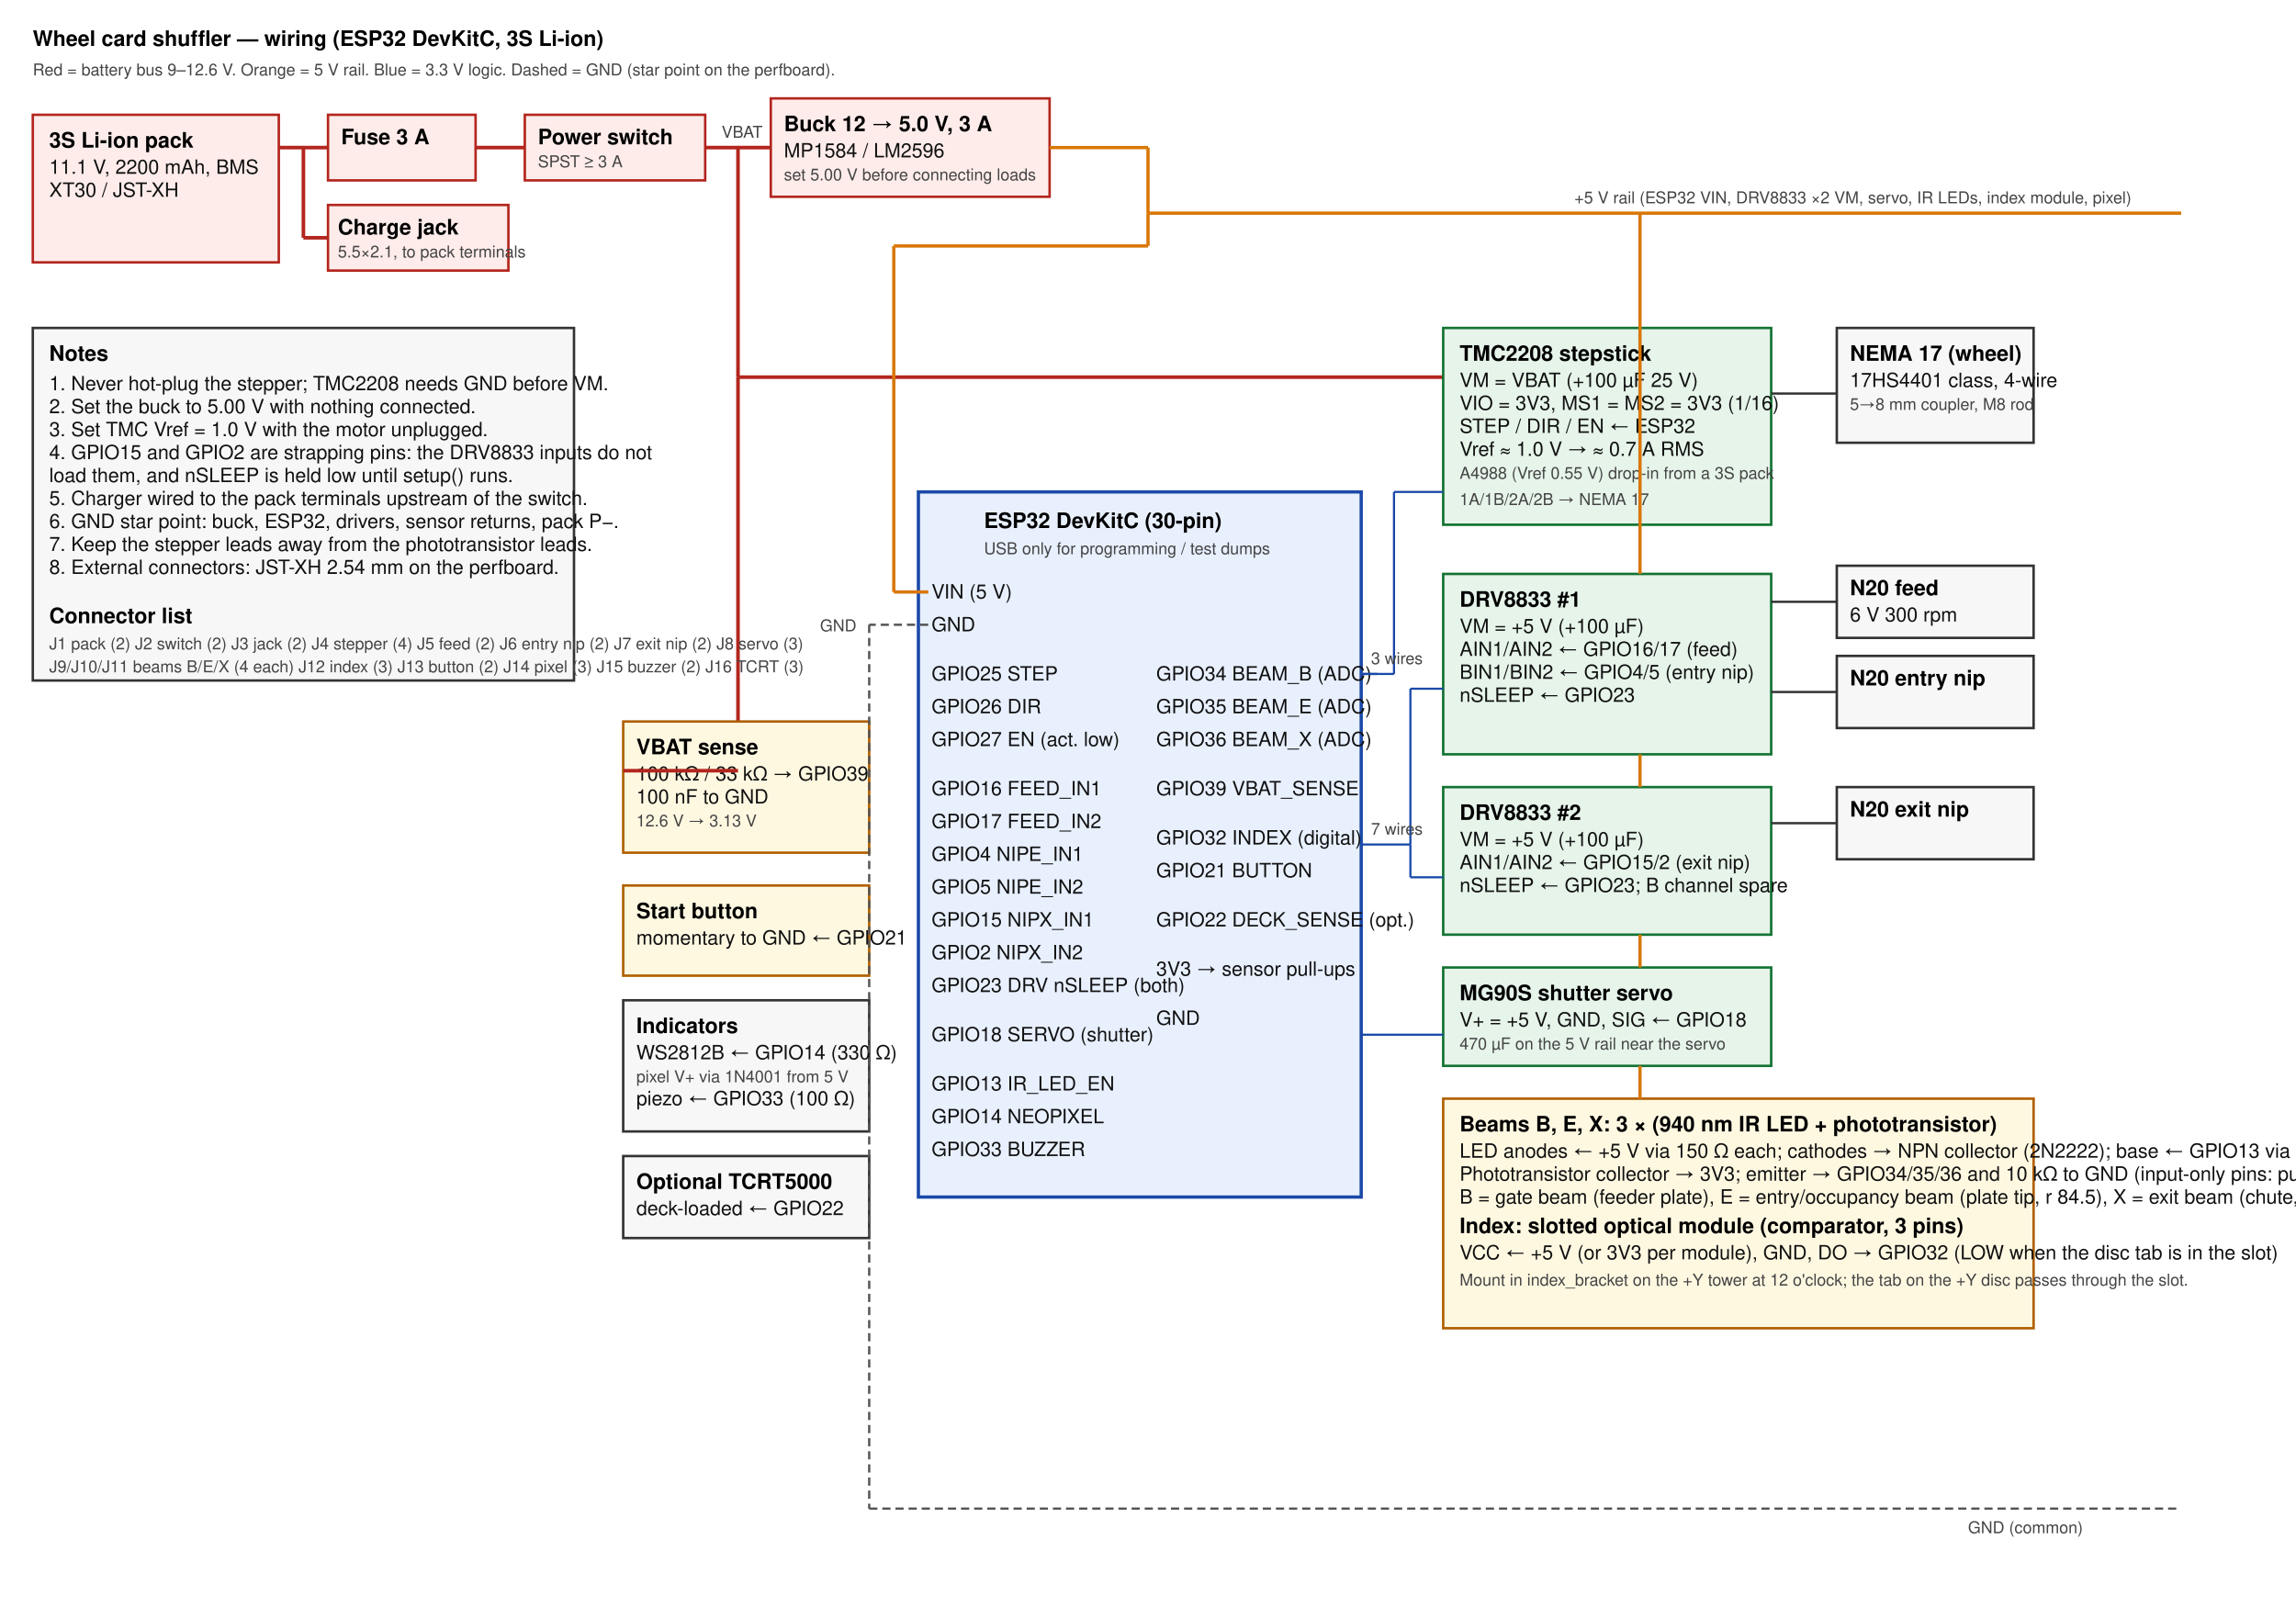
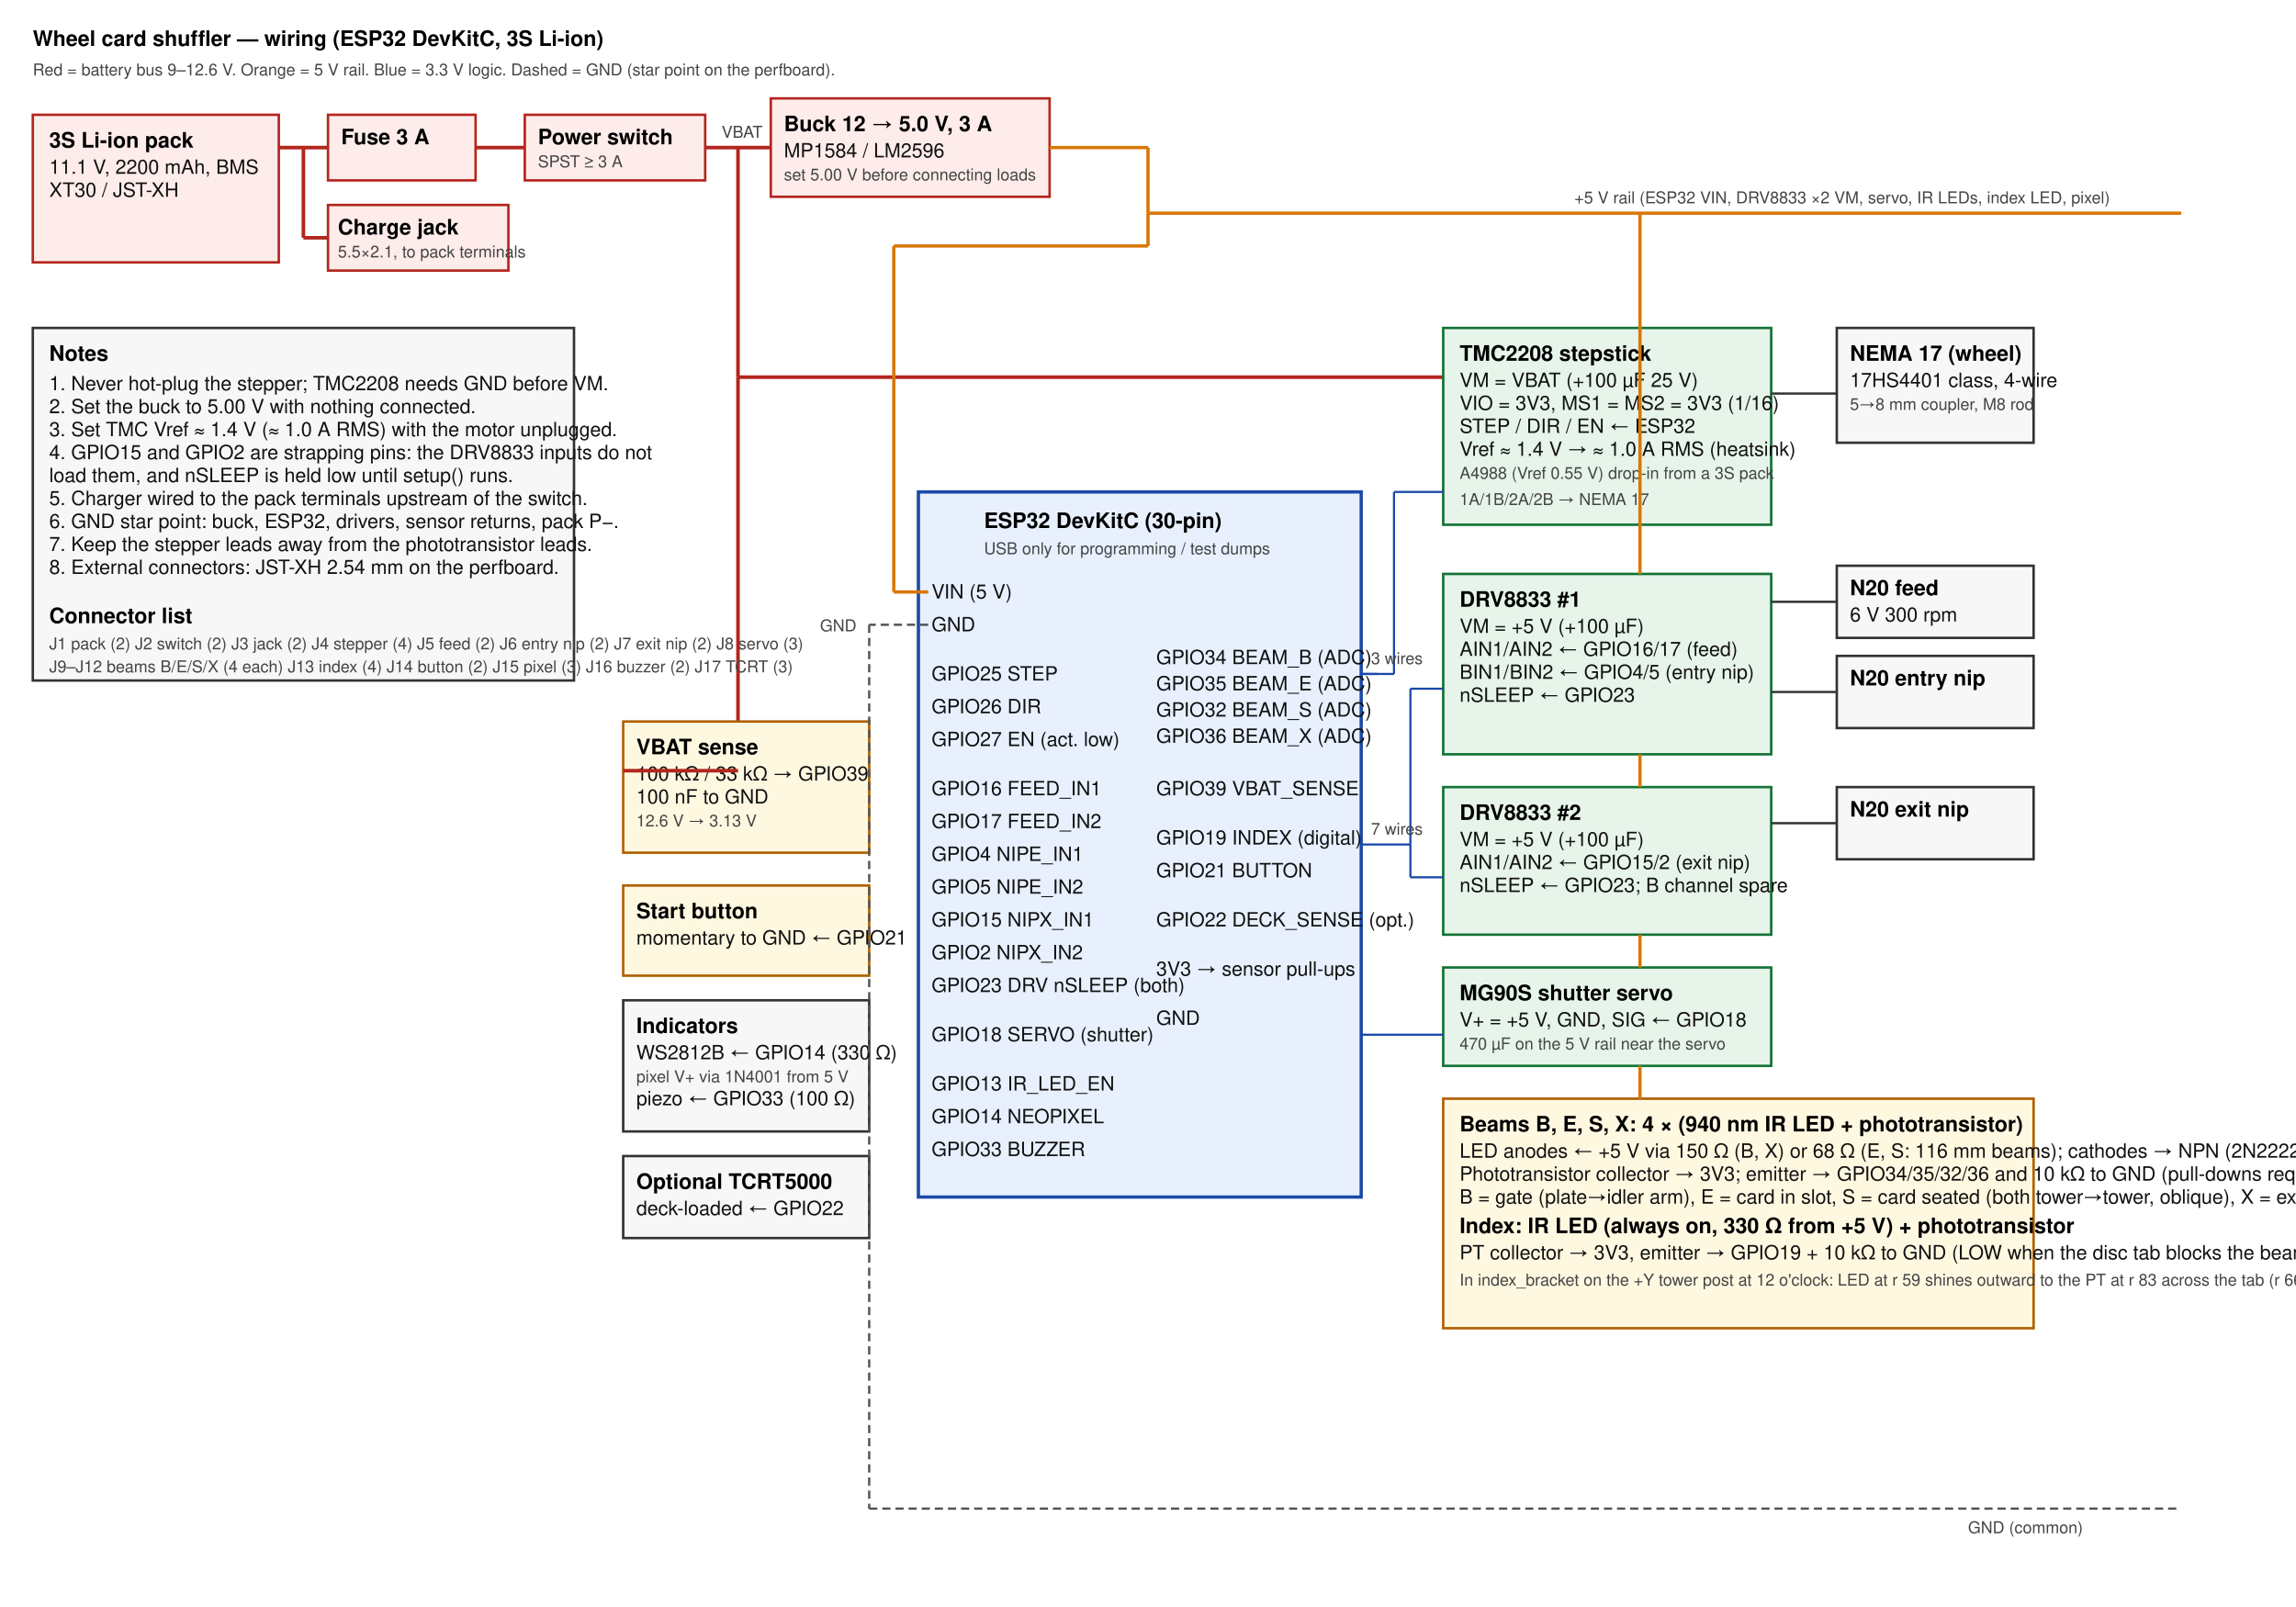
<svg xmlns="http://www.w3.org/2000/svg" width="1400" height="980" viewBox="0 0 1400 980" font-family="Helvetica, Arial, sans-serif" font-size="12">
  <style>
    .box { fill:#f7f7f7; stroke:#333; stroke-width:1.5; } .mcu { fill:#e8f0fe; stroke:#1a49a8; stroke-width:2; }
    .pwr { fill:#fdecea; stroke:#b3261e; stroke-width:1.5; } .drv { fill:#e6f4ea; stroke:#137333; stroke-width:1.5; } .sen { fill:#fff8e1; stroke:#b06000; stroke-width:1.5; }
    .t { fill:#111; } .h { font-weight:bold; font-size:13px; } .small { font-size:10px; fill:#444; }
    .vbat { stroke:#b3261e; stroke-width:2.2; fill:none; } .v5 { stroke:#d97706; stroke-width:2; fill:none; } .sig { stroke:#1a49a8; stroke-width:1.3; fill:none; } .gnd { stroke:#555; stroke-width:1.4; fill:none; stroke-dasharray:5,3; } .net { stroke:#333; stroke-width:1.4; fill:none; }
  </style>
  <text x="20" y="28" class="h" font-size="18">Wheel card shuffler — wiring (ESP32 DevKitC, 3S Li-ion)</text>
  <text x="20" y="46" class="small">Red = battery bus 9–12.6 V. Orange = 5 V rail. Blue = 3.3 V logic. Dashed = GND (star point on the perfboard).</text>
  <rect x="20" y="70" width="150" height="90" class="pwr" />
  <text x="30" y="90" class="h">3S Li-ion pack</text>
  <text x="30" y="106" class="t">11.1 V, 2200 mAh, BMS</text>
  <text x="30" y="120" class="t">XT30 / JST-XH</text>
  <rect x="200" y="70" width="90" height="40" class="pwr" />
  <text x="208" y="88" class="h">Fuse 3 A</text>
  <rect x="320" y="70" width="110" height="40" class="pwr" />
  <text x="328" y="88" class="h">Power switch</text>
  <text x="328" y="102" class="small">SPST ≥ 3 A</text>
  <rect x="200" y="125" width="110" height="40" class="pwr" />
  <text x="206" y="143" class="h">Charge jack</text>
  <text x="206" y="157" class="small">5.5×2.1, to pack terminals</text>
  <rect x="470" y="60" width="170" height="60" class="pwr" />
  <text x="478" y="80" class="h">Buck 12 → 5.0 V, 3 A</text>
  <text x="478" y="96" class="t">MP1584 / LM2596</text>
  <text x="478" y="110" class="small">set 5.00 V before connecting loads</text>
  <line x1="170" y1="90" x2="200" y2="90" class="vbat" />
  <line x1="290" y1="90" x2="320" y2="90" class="vbat" />
  <line x1="430" y1="90" x2="470" y2="90" class="vbat" />
  <text x="440" y="84" class="small">VBAT</text>
  <line x1="185" y1="145" x2="200" y2="145" class="vbat" />
  <line x1="185" y1="145" x2="185" y2="90" class="vbat" />
  <line x1="450" y1="90" x2="450" y2="230" class="vbat" />
  <line x1="450" y1="230" x2="880" y2="230" class="vbat" />
  <line x1="450" y1="230" x2="450" y2="470" class="vbat" />
  <line x1="640" y1="90" x2="700" y2="90" class="v5" />
  <line x1="700" y1="90" x2="700" y2="130" class="v5" />
  <line x1="700" y1="130" x2="1330" y2="130" class="v5" />
-   <text x="960" y="124" class="small">+5 V rail (ESP32 VIN, DRV8833 ×2 VM, servo, IR LEDs, index module, pixel)</text>
+   <text x="960" y="124" class="small">+5 V rail (ESP32 VIN, DRV8833 ×2 VM, servo, IR LEDs, index LED, pixel)</text>
  <rect x="560" y="300" width="270" height="430" class="mcu" />
  <text x="600" y="322" class="h" font-size="15">ESP32 DevKitC (30-pin)</text>
  <text x="600" y="338" class="small">USB only for programming / test dumps</text>
  <g class="t">
    <text x="568" y="365">VIN (5 V)</text>
    <text x="568" y="385">GND</text>
    <text x="568" y="415">GPIO25  STEP</text>
    <text x="568" y="435">GPIO26  DIR</text>
    <text x="568" y="455">GPIO27  EN (act. low)</text>
    <text x="568" y="485">GPIO16  FEED_IN1</text>
    <text x="568" y="505">GPIO17  FEED_IN2</text>
    <text x="568" y="525">GPIO4   NIPE_IN1</text>
    <text x="568" y="545">GPIO5   NIPE_IN2</text>
    <text x="568" y="565">GPIO15  NIPX_IN1</text>
    <text x="568" y="585">GPIO2   NIPX_IN2</text>
    <text x="568" y="605">GPIO23  DRV nSLEEP (both)</text>
    <text x="568" y="635">GPIO18  SERVO (shutter)</text>
    <text x="568" y="665">GPIO13  IR_LED_EN</text>
    <text x="568" y="685">GPIO14  NEOPIXEL</text>
    <text x="568" y="705">GPIO33  BUZZER</text>
  </g>
  <g class="t">
-     <text x="705" y="415">GPIO34  BEAM_B (ADC)</text>
-     <text x="705" y="435">GPIO35  BEAM_E (ADC)</text>
-     <text x="705" y="455">GPIO36  BEAM_X (ADC)</text>
+     <text x="705" y="405">GPIO34  BEAM_B (ADC)</text>
+     <text x="705" y="421">GPIO35  BEAM_E (ADC)</text>
+     <text x="705" y="437">GPIO32  BEAM_S (ADC)</text>
+     <text x="705" y="453">GPIO36  BEAM_X (ADC)</text>
    <text x="705" y="485">GPIO39  VBAT_SENSE</text>
-     <text x="705" y="515">GPIO32  INDEX (digital)</text>
+     <text x="705" y="515">GPIO19  INDEX (digital)</text>
    <text x="705" y="535">GPIO21  BUTTON</text>
    <text x="705" y="565">GPIO22  DECK_SENSE (opt.)</text>
    <text x="705" y="595">3V3 → sensor pull-ups</text>
    <text x="705" y="625">GND</text>
  </g>
  <line x1="700" y1="130" x2="700" y2="150" class="v5" />
  <line x1="700" y1="150" x2="545" y2="150" class="v5" />
  <line x1="545" y1="150" x2="545" y2="361" class="v5" />
  <line x1="545" y1="361" x2="566" y2="361" class="v5" />
  <line x1="566" y1="381" x2="530" y2="381" class="gnd" />
  <text x="500" y="385" class="small">GND</text>
  <rect x="880" y="200" width="200" height="120" class="drv" />
  <text x="890" y="220" class="h">TMC2208 stepstick</text>
  <text x="890" y="236" class="t">VM = VBAT (+100 µF 25 V)</text>
  <text x="890" y="250" class="t">VIO = 3V3, MS1 = MS2 = 3V3 (1/16)</text>
  <text x="890" y="264" class="t">STEP / DIR / EN ← ESP32</text>
-   <text x="890" y="278" class="t">Vref ≈ 1.0 V → ≈ 0.7 A RMS</text>
+   <text x="890" y="278" class="t">Vref ≈ 1.4 V → ≈ 1.0 A RMS (heatsink)</text>
  <text x="890" y="292" class="small">A4988 (Vref 0.55 V) drop-in from a 3S pack</text>
  <text x="890" y="308" class="small">1A/1B/2A/2B → NEMA 17</text>
  <line x1="830" y1="411" x2="850" y2="411" class="sig" />
  <line x1="850" y1="411" x2="850" y2="300" class="sig" />
  <line x1="850" y1="300" x2="880" y2="300" class="sig" />
  <text x="836" y="405" class="small">3 wires</text>
  <rect x="1120" y="200" width="120" height="70" class="box" />
  <text x="1128" y="220" class="h">NEMA 17 (wheel)</text>
  <text x="1128" y="236" class="t">17HS4401 class, 4-wire</text>
  <text x="1128" y="250" class="small">5→8 mm coupler, M8 rod</text>
  <line x1="1080" y1="240" x2="1120" y2="240" class="net" />
  <rect x="880" y="350" width="200" height="110" class="drv" />
  <text x="890" y="370" class="h">DRV8833 #1</text>
  <text x="890" y="386" class="t">VM = +5 V (+100 µF)</text>
  <text x="890" y="400" class="t">AIN1/AIN2 ← GPIO16/17 (feed)</text>
  <text x="890" y="414" class="t">BIN1/BIN2 ← GPIO4/5 (entry nip)</text>
  <text x="890" y="428" class="t">nSLEEP ← GPIO23</text>
  <rect x="880" y="480" width="200" height="90" class="drv" />
  <text x="890" y="500" class="h">DRV8833 #2</text>
  <text x="890" y="516" class="t">VM = +5 V (+100 µF)</text>
  <text x="890" y="530" class="t">AIN1/AIN2 ← GPIO15/2 (exit nip)</text>
  <text x="890" y="544" class="t">nSLEEP ← GPIO23; B channel spare</text>
  <line x1="1000" y1="130" x2="1000" y2="350" class="v5" />
  <line x1="1000" y1="460" x2="1000" y2="480" class="v5" />
  <line x1="830" y1="515" x2="860" y2="515" class="sig" />
  <line x1="860" y1="515" x2="860" y2="420" class="sig" />
  <line x1="860" y1="420" x2="880" y2="420" class="sig" />
  <line x1="860" y1="515" x2="860" y2="535" class="sig" />
  <line x1="860" y1="535" x2="880" y2="535" class="sig" />
  <text x="836" y="509" class="small">7 wires</text>
  <rect x="1120" y="345" width="120" height="44" class="box" />
  <text x="1128" y="363" class="h">N20 feed</text>
  <text x="1128" y="379" class="t">6 V 300 rpm</text>
  <rect x="1120" y="400" width="120" height="44" class="box" />
  <text x="1128" y="418" class="h">N20 entry nip</text>
  <rect x="1120" y="480" width="120" height="44" class="box" />
  <text x="1128" y="498" class="h">N20 exit nip</text>
  <line x1="1080" y1="367" x2="1120" y2="367" class="net" />
  <line x1="1080" y1="422" x2="1120" y2="422" class="net" />
  <line x1="1080" y1="502" x2="1120" y2="502" class="net" />
  <rect x="880" y="590" width="200" height="60" class="drv" />
  <text x="890" y="610" class="h">MG90S shutter servo</text>
  <text x="890" y="626" class="t">V+ = +5 V, GND, SIG ← GPIO18</text>
  <text x="890" y="640" class="small">470 µF on the 5 V rail near the servo</text>
  <line x1="1000" y1="570" x2="1000" y2="590" class="v5" />
  <line x1="830" y1="631" x2="880" y2="631" class="sig" />
  <rect x="880" y="670" width="360" height="140" class="sen" />
-   <text x="890" y="690" class="h">Beams B, E, X: 3 × (940 nm IR LED + phototransistor)</text>
-   <text x="890" y="706" class="t">LED anodes ← +5 V via 150 Ω each; cathodes → NPN collector (2N2222); base ← GPIO13 via 1 kΩ; emitter → GND</text>
-   <text x="890" y="720" class="t">Phototransistor collector → 3V3; emitter → GPIO34/35/36 and 10 kΩ to GND (input-only pins: pull-downs required)</text>
-   <text x="890" y="734" class="t">B = gate beam (feeder plate), E = entry/occupancy beam (plate tip, r 84.5), X = exit beam (chute, r 114)</text>
-   <text x="890" y="752" class="h">Index: slotted optical module (comparator, 3 pins)</text>
-   <text x="890" y="768" class="t">VCC ← +5 V (or 3V3 per module), GND, DO → GPIO32 (LOW when the disc tab is in the slot)</text>
-   <text x="890" y="784" class="small">Mount in index_bracket on the +Y tower at 12 o'clock; the tab on the +Y disc passes through the slot.</text>
+   <text x="890" y="690" class="h">Beams B, E, S, X: 4 × (940 nm IR LED + phototransistor)</text>
+   <text x="890" y="706" class="t">LED anodes ← +5 V via 150 Ω (B, X) or 68 Ω (E, S: 116 mm beams); cathodes → NPN (2N2222), base ← GPIO13 via 470 Ω</text>
+   <text x="890" y="720" class="t">Phototransistor collector → 3V3; emitter → GPIO34/35/32/36 and 10 kΩ to GND (pull-downs required)</text>
+   <text x="890" y="734" class="t">B = gate (plate→idler arm), E = card in slot, S = card seated (both tower→tower, oblique), X = exit (chute→arm)</text>
+   <text x="890" y="752" class="h">Index: IR LED (always on, 330 Ω from +5 V) + phototransistor</text>
+   <text x="890" y="768" class="t">PT collector → 3V3, emitter → GPIO19 + 10 kΩ to GND (LOW when the disc tab blocks the beam)</text>
+   <text x="890" y="784" class="small">In index_bracket on the +Y tower post at 12 o'clock: LED at r 59 shines outward to the PT at r 83 across the tab (r 66–76).</text>
  <line x1="830" y1="411" x2="840" y2="411" class="sig" />
  <line x1="1000" y1="650" x2="1000" y2="670" class="v5" />
  <rect x="380" y="440" width="150" height="80" class="sen" />
  <text x="388" y="460" class="h">VBAT sense</text>
  <text x="388" y="476" class="t">100 kΩ / 33 kΩ → GPIO39</text>
  <text x="388" y="490" class="t">100 nF to GND</text>
  <text x="388" y="504" class="small">12.6 V → 3.13 V</text>
  <line x1="450" y1="470" x2="380" y2="470" class="vbat" />
  <rect x="380" y="540" width="150" height="55" class="sen" />
  <text x="388" y="560" class="h">Start button</text>
  <text x="388" y="576" class="t">momentary to GND ← GPIO21</text>
  <rect x="380" y="610" width="150" height="80" class="box" />
  <text x="388" y="630" class="h">Indicators</text>
  <text x="388" y="646" class="t">WS2812B ← GPIO14 (330 Ω)</text>
  <text x="388" y="660" class="small">pixel V+ via 1N4001 from 5 V</text>
  <text x="388" y="674" class="t">piezo ← GPIO33 (100 Ω)</text>
  <rect x="380" y="705" width="150" height="50" class="box" />
  <text x="388" y="725" class="h">Optional TCRT5000</text>
  <text x="388" y="741" class="t">deck-loaded ← GPIO22</text>
  <rect x="20" y="200" width="330" height="215" class="box" />
  <text x="30" y="220" class="h">Notes</text>
  <text x="30" y="238" class="t">1. Never hot-plug the stepper; TMC2208 needs GND before VM.</text>
  <text x="30" y="252" class="t">2. Set the buck to 5.00 V with nothing connected.</text>
-   <text x="30" y="266" class="t">3. Set TMC Vref = 1.0 V with the motor unplugged.</text>
+   <text x="30" y="266" class="t">3. Set TMC Vref ≈ 1.4 V (≈ 1.0 A RMS) with the motor unplugged.</text>
  <text x="30" y="280" class="t">4. GPIO15 and GPIO2 are strapping pins: the DRV8833 inputs do not</text>
  <text x="30" y="294" class="t">   load them, and nSLEEP is held low until setup() runs.</text>
  <text x="30" y="308" class="t">5. Charger wired to the pack terminals upstream of the switch.</text>
  <text x="30" y="322" class="t">6. GND star point: buck, ESP32, drivers, sensor returns, pack P−.</text>
  <text x="30" y="336" class="t">7. Keep the stepper leads away from the phototransistor leads.</text>
  <text x="30" y="350" class="t">8. External connectors: JST-XH 2.54 mm on the perfboard.</text>
  <text x="30" y="380" class="h">Connector list</text>
  <text x="30" y="396" class="small">J1 pack (2) J2 switch (2) J3 jack (2) J4 stepper (4) J5 feed (2) J6 entry nip (2) J7 exit nip (2) J8 servo (3)</text>
-   <text x="30" y="410" class="small">J9/J10/J11 beams B/E/X (4 each) J12 index (3) J13 button (2) J14 pixel (3) J15 buzzer (2) J16 TCRT (3)</text>
+   <text x="30" y="410" class="small">J9–J12 beams B/E/S/X (4 each) J13 index (4) J14 button (2) J15 pixel (3) J16 buzzer (2) J17 TCRT (3)</text>
  <line x1="530" y1="381" x2="530" y2="920" class="gnd" />
  <line x1="530" y1="920" x2="1330" y2="920" class="gnd" />
  <text x="1200" y="935" class="small">GND (common)</text>
</svg>
